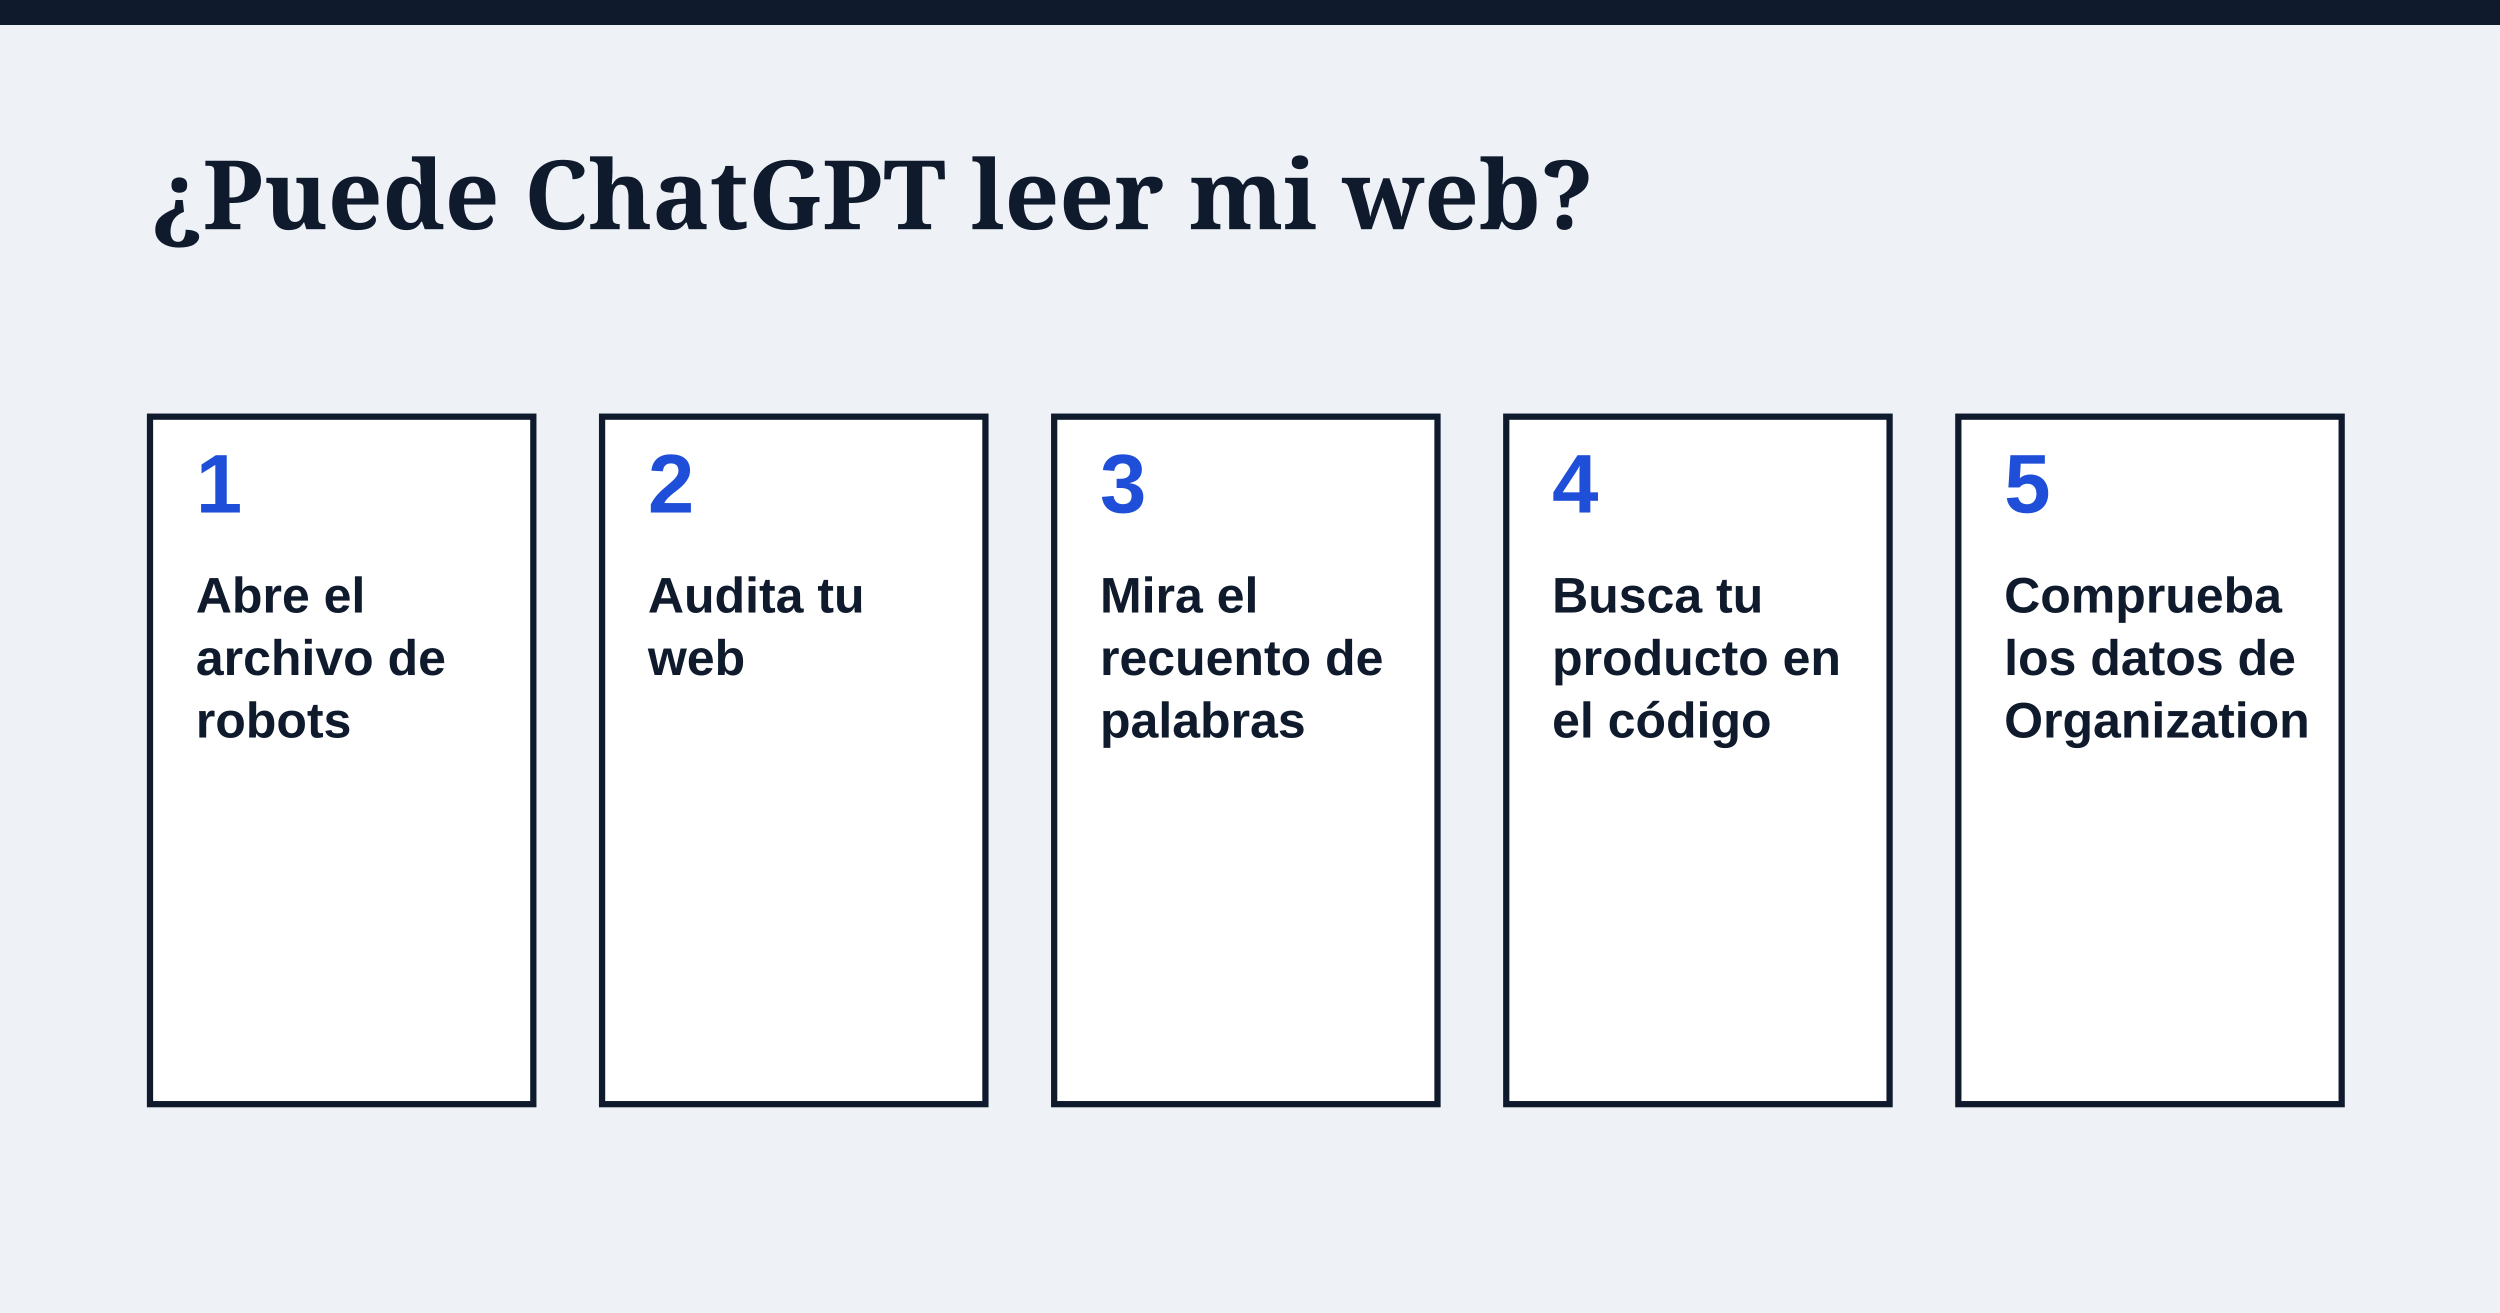
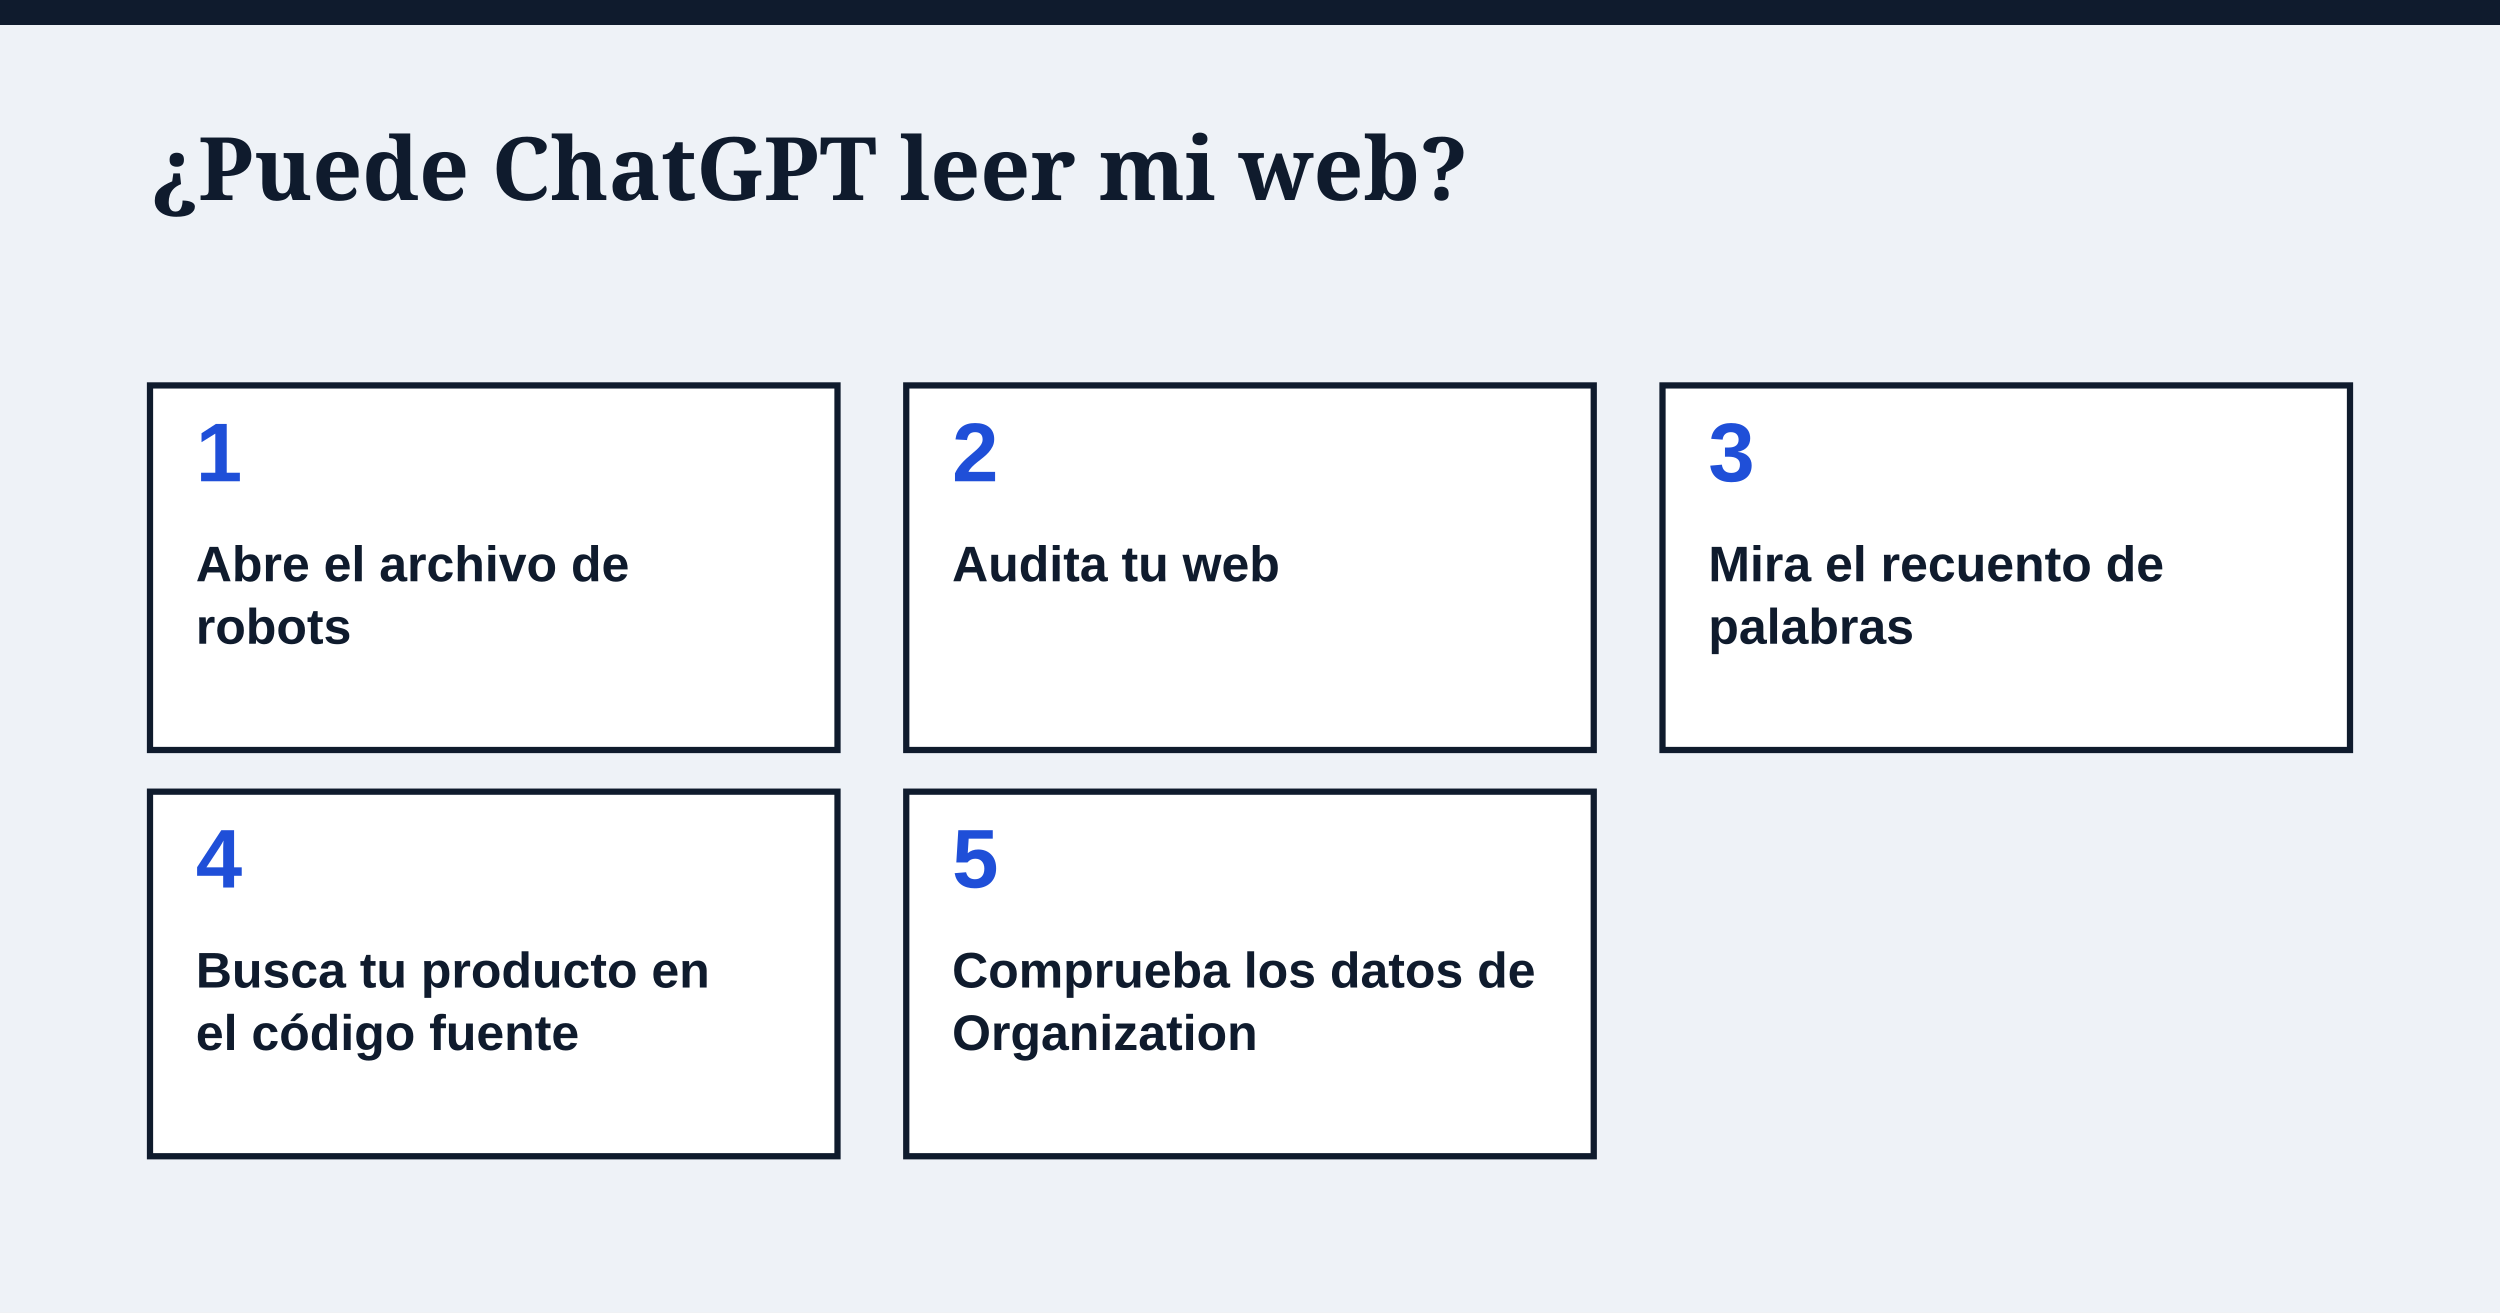
<svg xmlns="http://www.w3.org/2000/svg" viewBox="0 0 1200 630" width="1200" height="630" role="img" aria-labelledby="t d">
  <rect width="1200" height="630" fill="#EEF2F7" />
  <rect width="1200" height="12" fill="#0F1B2D" />
-   <text x="72" y="110" font-family="Georgia,serif" font-size="46" font-weight="600" fill="#0F1B2D">¿Puede ChatGPT leer mi web?</text>
+   <text x="72" y="96" font-family="Georgia,serif" font-size="42" font-weight="600" fill="#0F1B2D">¿Puede ChatGPT leer mi web?</text>
  <g font-family="system-ui,Arial,sans-serif" fill="#0F1B2D">
-     <rect x="72" y="200" width="184" height="330" fill="#fff" stroke="#0F1B2D" stroke-width="3" />
-     <text x="94" y="246" font-size="40" font-weight="600" fill="#1F4FD8">1</text>
-     <text x="94" y="294" font-size="24" font-weight="600">Abre el</text>
-     <text x="94" y="324" font-size="24" font-weight="600">archivo de</text>
-     <text x="94" y="354" font-size="24" font-weight="600">robots</text>
-     <rect x="289" y="200" width="184" height="330" fill="#fff" stroke="#0F1B2D" stroke-width="3" />
-     <text x="311" y="246" font-size="40" font-weight="600" fill="#1F4FD8">2</text>
-     <text x="311" y="294" font-size="24" font-weight="600">Audita tu</text>
-     <text x="311" y="324" font-size="24" font-weight="600">web</text>
-     <rect x="506" y="200" width="184" height="330" fill="#fff" stroke="#0F1B2D" stroke-width="3" />
-     <text x="528" y="246" font-size="40" font-weight="600" fill="#1F4FD8">3</text>
-     <text x="528" y="294" font-size="24" font-weight="600">Mira el</text>
-     <text x="528" y="324" font-size="24" font-weight="600">recuento de</text>
-     <text x="528" y="354" font-size="24" font-weight="600">palabras</text>
-     <rect x="723" y="200" width="184" height="330" fill="#fff" stroke="#0F1B2D" stroke-width="3" />
-     <text x="745" y="246" font-size="40" font-weight="600" fill="#1F4FD8">4</text>
-     <text x="745" y="294" font-size="24" font-weight="600">Busca tu</text>
-     <text x="745" y="324" font-size="24" font-weight="600">producto en</text>
-     <text x="745" y="354" font-size="24" font-weight="600">el código</text>
-     <rect x="940" y="200" width="184" height="330" fill="#fff" stroke="#0F1B2D" stroke-width="3" />
-     <text x="962" y="246" font-size="40" font-weight="600" fill="#1F4FD8">5</text>
-     <text x="962" y="294" font-size="24" font-weight="600">Comprueba</text>
-     <text x="962" y="324" font-size="24" font-weight="600">los datos de</text>
-     <text x="962" y="354" font-size="24" font-weight="600">Organization</text>
+     <rect x="72" y="185" width="330" height="175" fill="#fff" stroke="#0F1B2D" stroke-width="3" />
+     <text x="94" y="231" font-size="40" font-weight="600" fill="#1F4FD8">1</text>
+     <text x="94" y="279" font-size="24" font-weight="600">Abre el archivo de</text>
+     <text x="94" y="309" font-size="24" font-weight="600">robots</text>
+     <rect x="435" y="185" width="330" height="175" fill="#fff" stroke="#0F1B2D" stroke-width="3" />
+     <text x="457" y="231" font-size="40" font-weight="600" fill="#1F4FD8">2</text>
+     <text x="457" y="279" font-size="24" font-weight="600">Audita tu web</text>
+     <rect x="798" y="185" width="330" height="175" fill="#fff" stroke="#0F1B2D" stroke-width="3" />
+     <text x="820" y="231" font-size="40" font-weight="600" fill="#1F4FD8">3</text>
+     <text x="820" y="279" font-size="24" font-weight="600">Mira el recuento de</text>
+     <text x="820" y="309" font-size="24" font-weight="600">palabras</text>
+     <rect x="72" y="380" width="330" height="175" fill="#fff" stroke="#0F1B2D" stroke-width="3" />
+     <text x="94" y="426" font-size="40" font-weight="600" fill="#1F4FD8">4</text>
+     <text x="94" y="474" font-size="24" font-weight="600">Busca tu producto en</text>
+     <text x="94" y="504" font-size="24" font-weight="600">el código fuente</text>
+     <rect x="435" y="380" width="330" height="175" fill="#fff" stroke="#0F1B2D" stroke-width="3" />
+     <text x="457" y="426" font-size="40" font-weight="600" fill="#1F4FD8">5</text>
+     <text x="457" y="474" font-size="24" font-weight="600">Comprueba los datos de</text>
+     <text x="457" y="504" font-size="24" font-weight="600">Organization</text>
  </g>
</svg>
